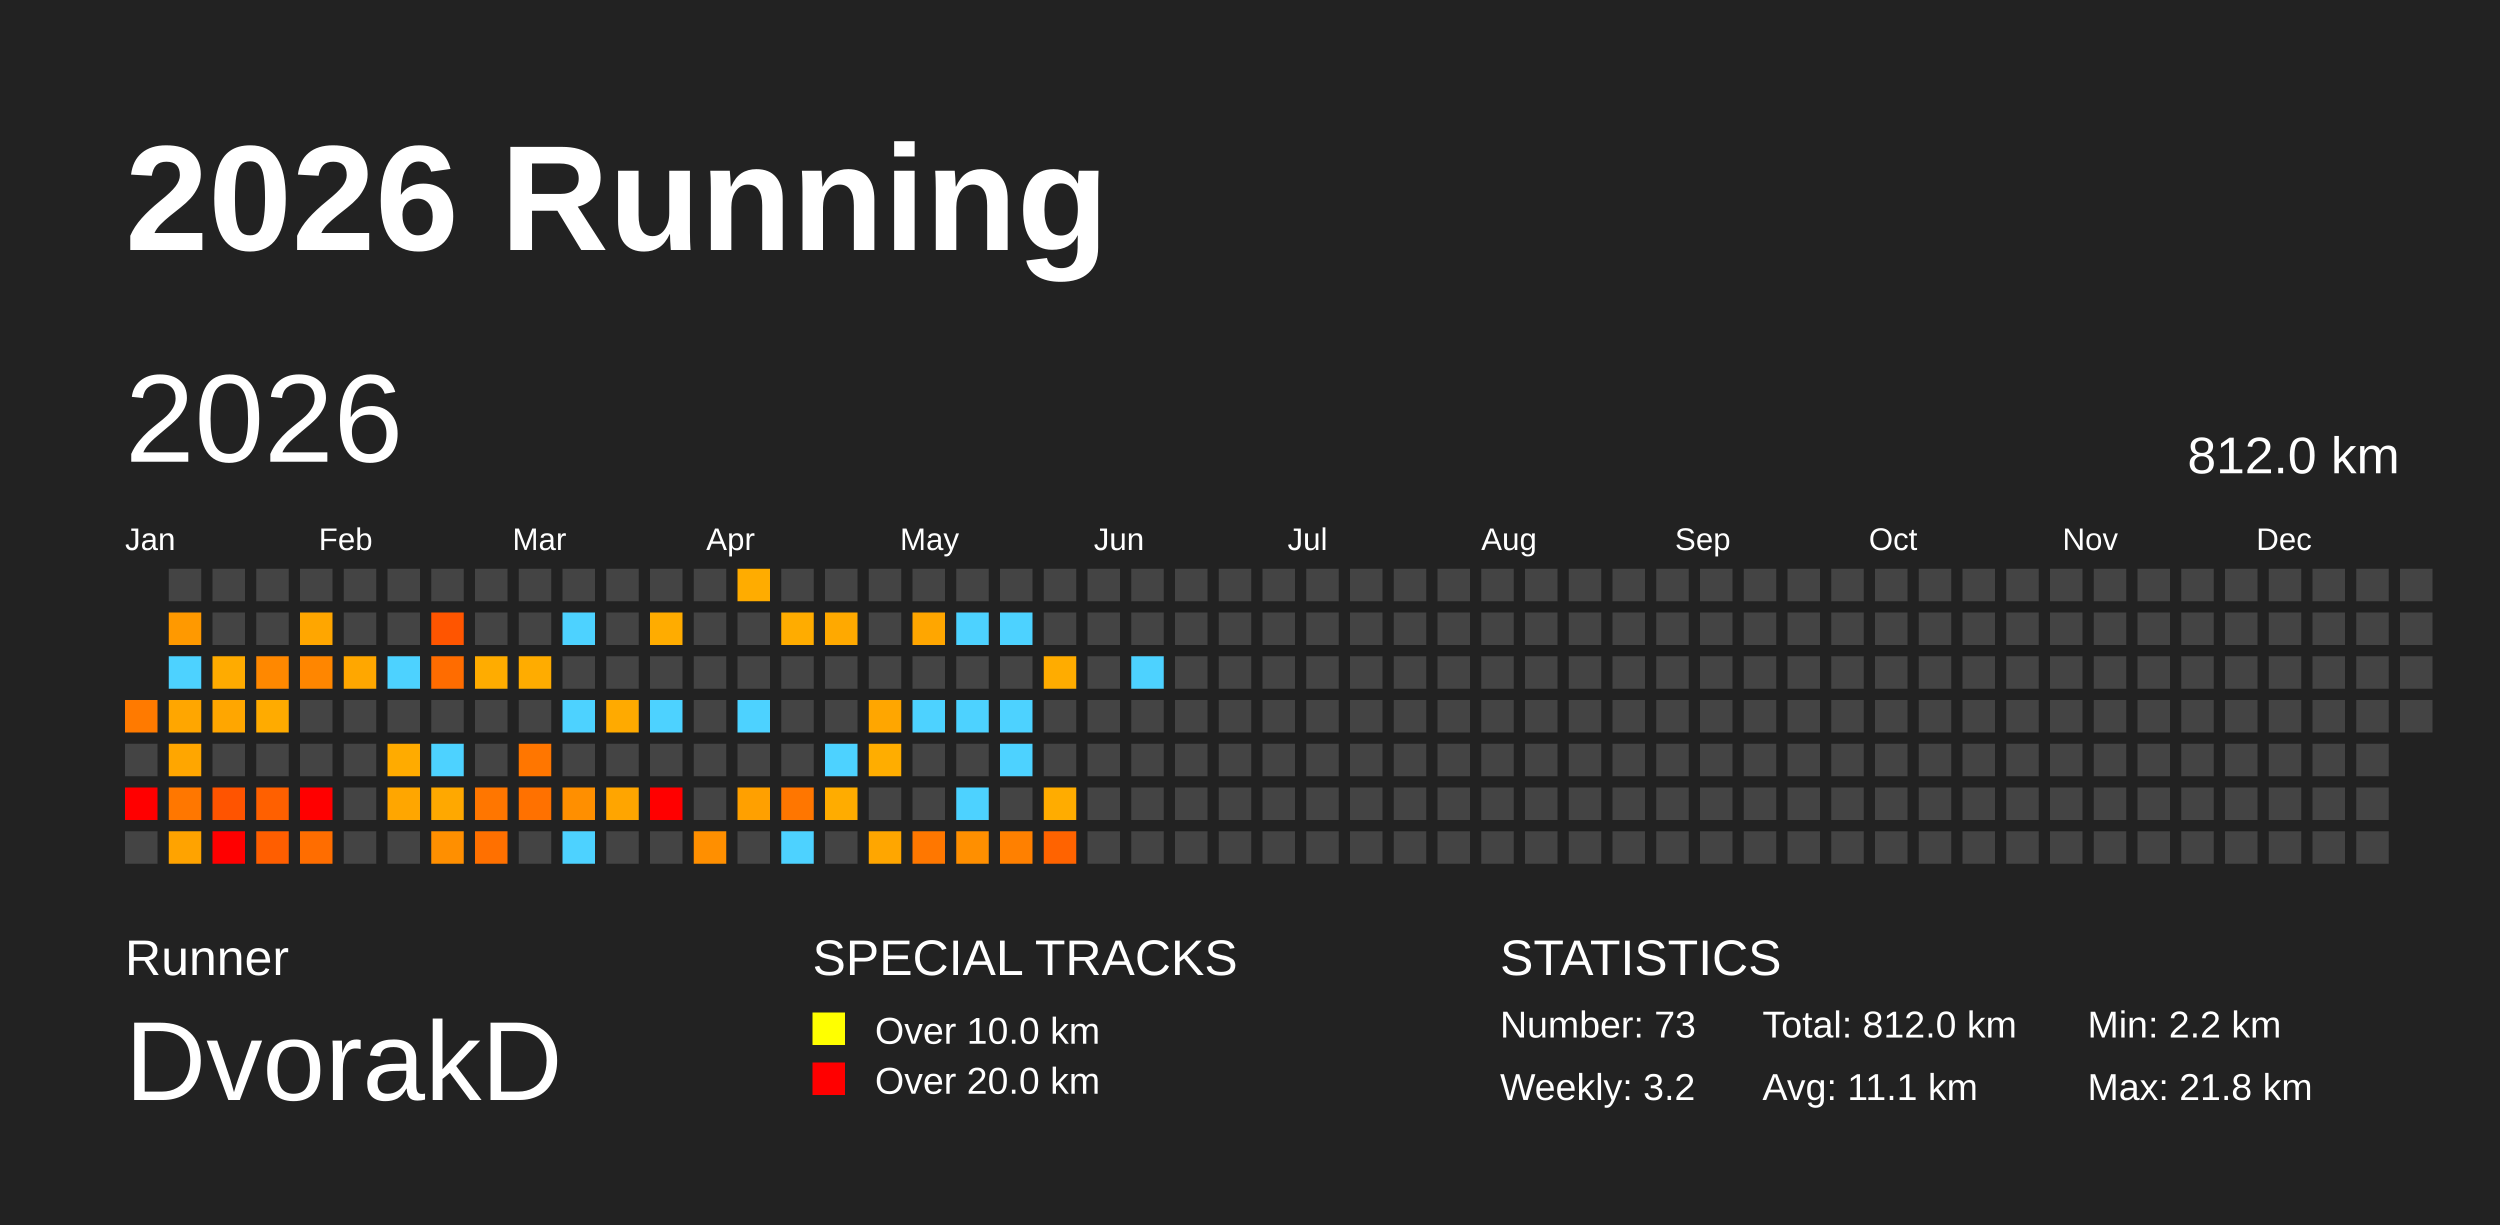
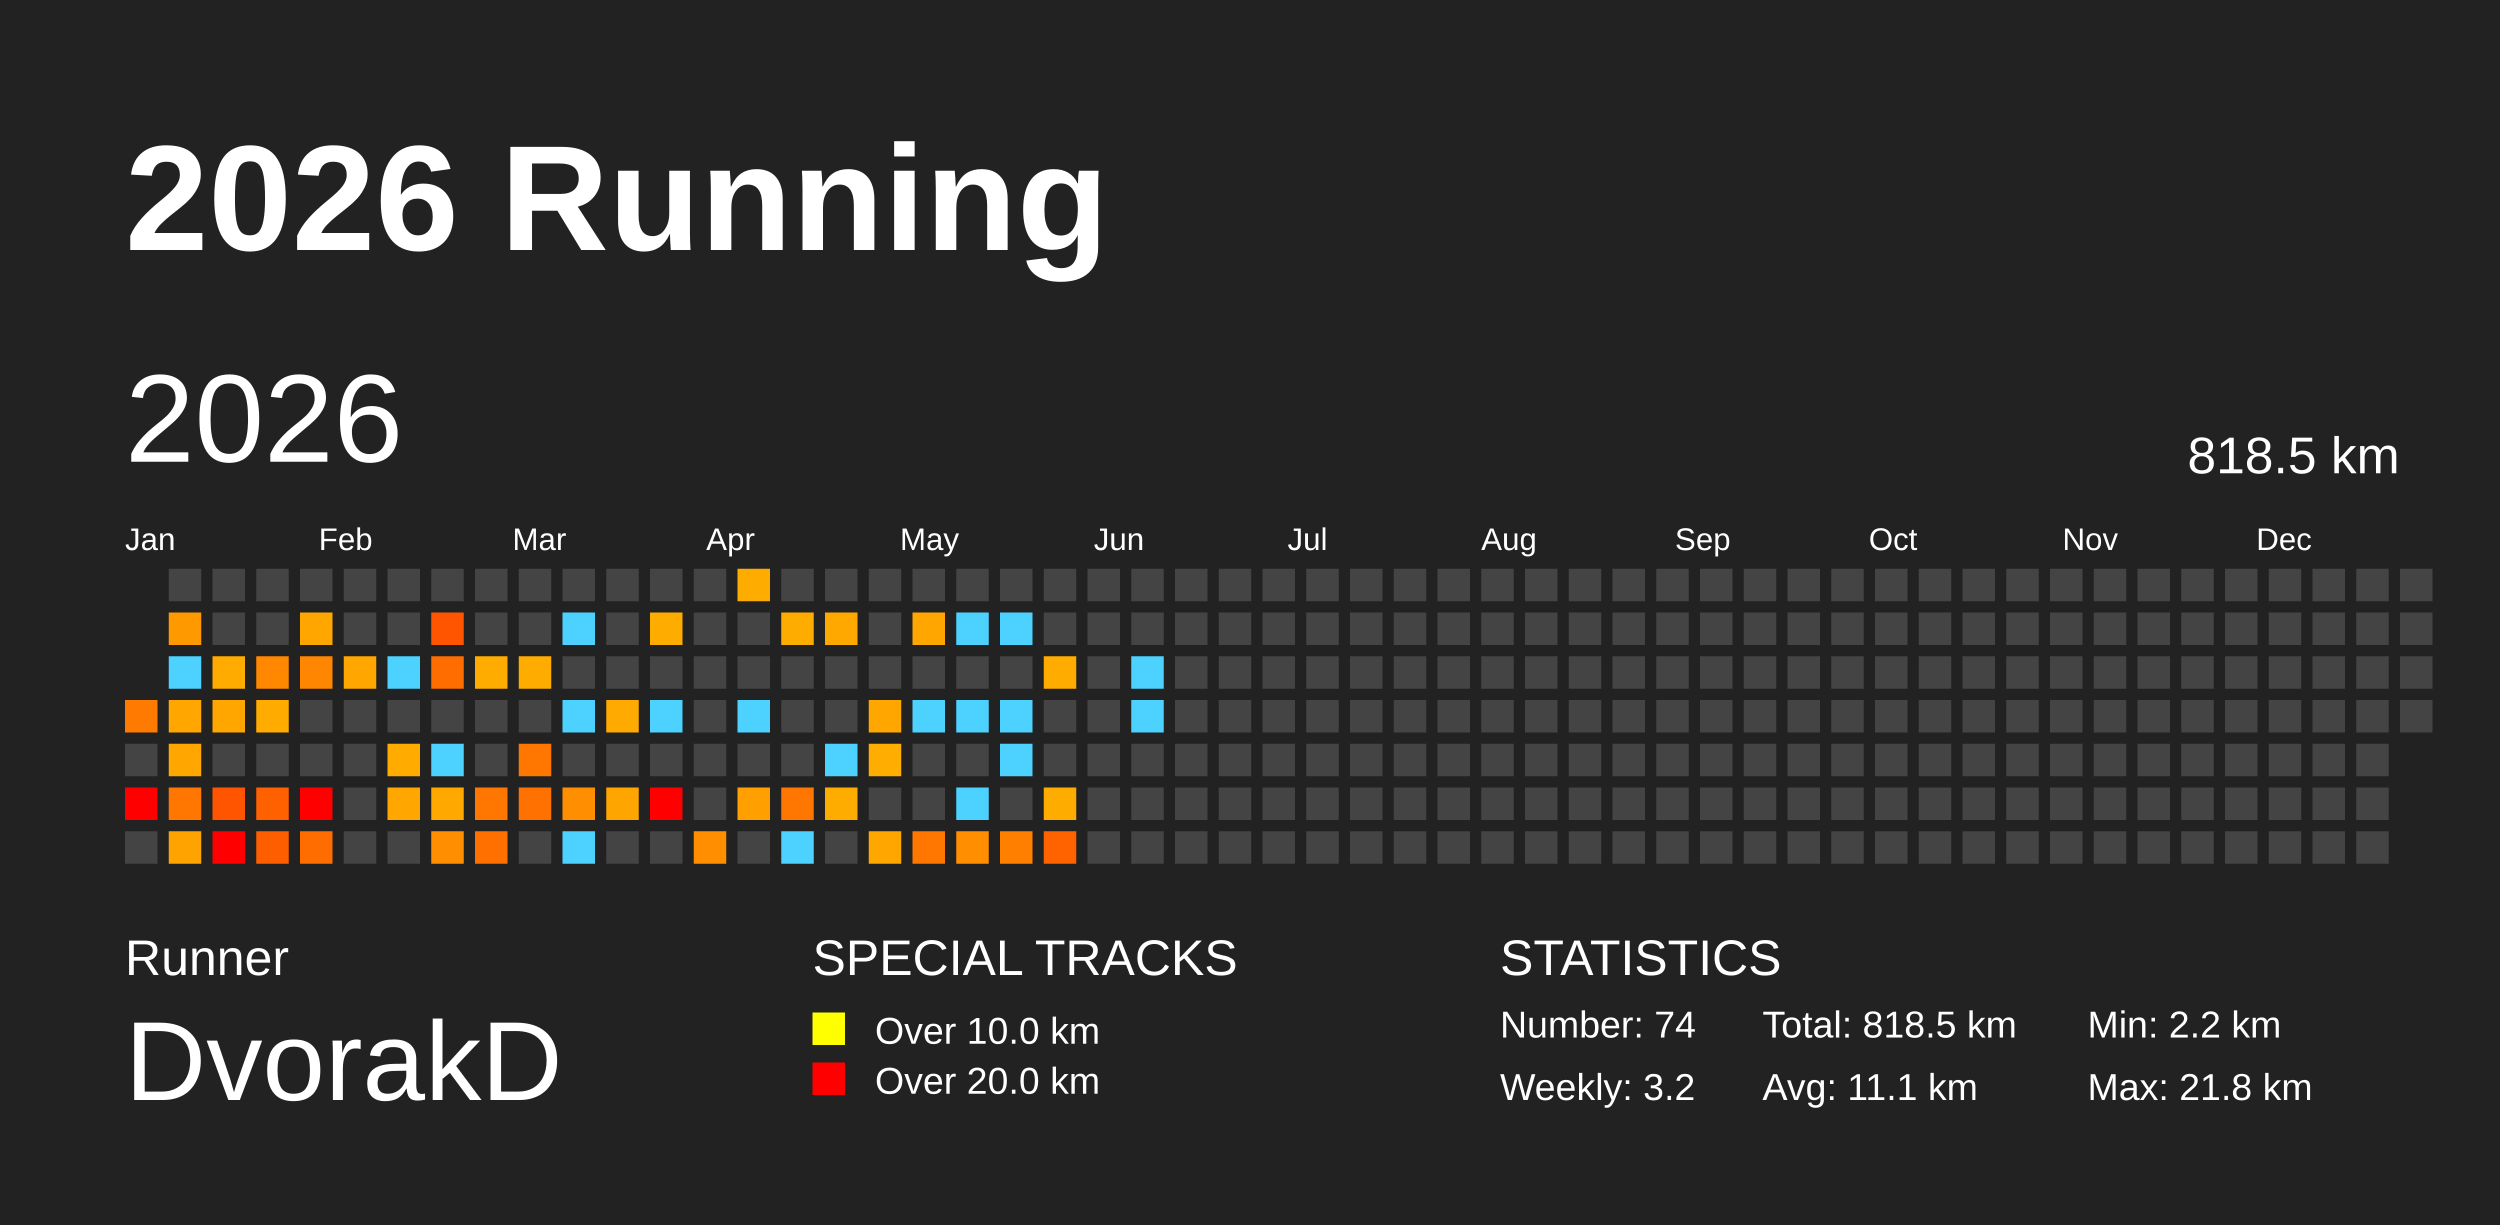
<svg xmlns="http://www.w3.org/2000/svg" baseProfile="full" height="98mm" version="1.1" viewBox="0,0,200,98" width="200mm">
  <defs />
  <rect fill="#222222" height="98" width="200" x="0" y="0" />
  <text fill="#FFFFFF" style="font-size:12px; font-family:Arial; font-weight:bold;" x="10" y="20">2026 Running</text>
  <text fill="#FFFFFF" style="font-size:4px; font-family:Arial" x="10" y="78">Runner</text>
  <text fill="#FFFFFF" style="font-size:9px; font-family:Arial" x="10" y="88">DvorakD</text>
  <text fill="#FFFFFF" style="font-size:4px; font-family:Arial" x="65" y="78">SPECIAL TRACKS</text>
  <rect fill="yellow" height="2.6" width="2.6" x="65" y="81" />
  <text fill="#FFFFFF" style="font-size:3px; font-family:Arial" x="70" y="83.5">Over 10.0 km</text>
  <rect fill="red" height="2.6" width="2.6" x="65" y="85" />
  <text fill="#FFFFFF" style="font-size:3px; font-family:Arial" x="70" y="87.5">Over 20.0 km</text>
  <text fill="#FFFFFF" style="font-size:4px; font-family:Arial" x="120" y="78">STATISTICS</text>
-   <text fill="#FFFFFF" style="font-size:3px; font-family:Arial" x="120" y="83">Number: 73</text>
+   <text fill="#FFFFFF" style="font-size:3px; font-family:Arial" x="120" y="83">Number: 74</text>
  <text fill="#FFFFFF" style="font-size:3px; font-family:Arial" x="120" y="88">Weekly: 3.2</text>
-   <text fill="#FFFFFF" style="font-size:3px; font-family:Arial" x="141" y="83">Total: 812.0 km</text>
+   <text fill="#FFFFFF" style="font-size:3px; font-family:Arial" x="141" y="83">Total: 818.5 km</text>
  <text fill="#FFFFFF" style="font-size:3px; font-family:Arial" x="141" y="88">Avg: 11.1 km</text>
  <text fill="#FFFFFF" style="font-size:3px; font-family:Arial" x="167" y="83">Min: 2.2 km</text>
  <text fill="#FFFFFF" style="font-size:3px; font-family:Arial" x="167" y="88">Max: 21.8 km</text>
  <text dominant-baseline="hanging" fill="#FFFFFF" style="font-size:10.0px; font-family:Arial;" x="10" y="30">2026</text>
-   <text dominant-baseline="hanging" fill="#FFFFFF" style="font-size:4.125px; font-family:Arial;" x="175" y="35">812.0 km</text>
+   <text dominant-baseline="hanging" fill="#FFFFFF" style="font-size:4.125px; font-family:Arial;" x="175" y="35">818.5 km</text>
  <text fill="#FFFFFF" style="font-size:2.5px; font-family:Arial" x="10.0" y="44">Jan</text>
  <text fill="#FFFFFF" style="font-size:2.5px; font-family:Arial" x="25.5" y="44">Feb</text>
  <text fill="#FFFFFF" style="font-size:2.5px; font-family:Arial" x="41.0" y="44">Mar</text>
  <text fill="#FFFFFF" style="font-size:2.5px; font-family:Arial" x="56.5" y="44">Apr</text>
  <text fill="#FFFFFF" style="font-size:2.5px; font-family:Arial" x="72.0" y="44">May</text>
  <text fill="#FFFFFF" style="font-size:2.5px; font-family:Arial" x="87.5" y="44">Jun</text>
  <text fill="#FFFFFF" style="font-size:2.5px; font-family:Arial" x="103.0" y="44">Jul</text>
  <text fill="#FFFFFF" style="font-size:2.5px; font-family:Arial" x="118.5" y="44">Aug</text>
  <text fill="#FFFFFF" style="font-size:2.5px; font-family:Arial" x="134.0" y="44">Sep</text>
  <text fill="#FFFFFF" style="font-size:2.5px; font-family:Arial" x="149.5" y="44">Oct</text>
  <text fill="#FFFFFF" style="font-size:2.5px; font-family:Arial" x="165.0" y="44">Nov</text>
  <text fill="#FFFFFF" style="font-size:2.5px; font-family:Arial" x="180.5" y="44">Dec</text>
  <rect fill="#ff7a00" height="2.6" width="2.6" x="10.0" y="56.0" />
  <rect fill="#444444" height="2.6" width="2.6" x="10.0" y="59.5" />
  <rect fill="red" height="2.6" width="2.6" x="10.0" y="63.0" />
  <rect fill="#444444" height="2.6" width="2.6" x="10.0" y="66.5" />
  <rect fill="#444444" height="2.6" width="2.6" x="13.5" y="45.5" />
  <rect fill="#ff9900" height="2.6" width="2.6" x="13.5" y="49.0" />
  <rect fill="#4dd2ff" height="2.6" width="2.6" x="13.5" y="52.5" />
  <rect fill="#ffa600" height="2.6" width="2.6" x="13.5" y="56.0" />
  <rect fill="#ffa600" height="2.6" width="2.6" x="13.5" y="59.5" />
  <rect fill="#ff7700" height="2.6" width="2.6" x="13.5" y="63.0" />
  <rect fill="#ffa300" height="2.6" width="2.6" x="13.5" y="66.5" />
  <rect fill="#444444" height="2.6" width="2.6" x="17.0" y="45.5" />
  <rect fill="#444444" height="2.6" width="2.6" x="17.0" y="49.0" />
  <rect fill="#ffab00" height="2.6" width="2.6" x="17.0" y="52.5" />
  <rect fill="#ffa600" height="2.6" width="2.6" x="17.0" y="56.0" />
  <rect fill="#444444" height="2.6" width="2.6" x="17.0" y="59.5" />
  <rect fill="#ff5400" height="2.6" width="2.6" x="17.0" y="63.0" />
  <rect fill="red" height="2.6" width="2.6" x="17.0" y="66.5" />
  <rect fill="#444444" height="2.6" width="2.6" x="20.5" y="45.5" />
  <rect fill="#444444" height="2.6" width="2.6" x="20.5" y="49.0" />
  <rect fill="#ff8800" height="2.6" width="2.6" x="20.5" y="52.5" />
  <rect fill="#ffab00" height="2.6" width="2.6" x="20.5" y="56.0" />
  <rect fill="#444444" height="2.6" width="2.6" x="20.5" y="59.5" />
  <rect fill="#ff6000" height="2.6" width="2.6" x="20.5" y="63.0" />
  <rect fill="#ff5e00" height="2.6" width="2.6" x="20.5" y="66.5" />
  <rect fill="#444444" height="2.6" width="2.6" x="24.0" y="45.5" />
  <rect fill="#ffa600" height="2.6" width="2.6" x="24.0" y="49.0" />
  <rect fill="#ff8600" height="2.6" width="2.6" x="24.0" y="52.5" />
  <rect fill="#444444" height="2.6" width="2.6" x="24.0" y="56.0" />
  <rect fill="#444444" height="2.6" width="2.6" x="24.0" y="59.5" />
  <rect fill="red" height="2.6" width="2.6" x="24.0" y="63.0" />
  <rect fill="#ff6d00" height="2.6" width="2.6" x="24.0" y="66.5" />
  <rect fill="#444444" height="2.6" width="2.6" x="27.5" y="45.5" />
  <rect fill="#444444" height="2.6" width="2.6" x="27.5" y="49.0" />
  <rect fill="#ffa700" height="2.6" width="2.6" x="27.5" y="52.5" />
  <rect fill="#444444" height="2.6" width="2.6" x="27.5" y="56.0" />
  <rect fill="#444444" height="2.6" width="2.6" x="27.5" y="59.5" />
  <rect fill="#444444" height="2.6" width="2.6" x="27.5" y="63.0" />
  <rect fill="#444444" height="2.6" width="2.6" x="27.5" y="66.5" />
  <rect fill="#444444" height="2.6" width="2.6" x="31.0" y="45.5" />
  <rect fill="#444444" height="2.6" width="2.6" x="31.0" y="49.0" />
  <rect fill="#4dd2ff" height="2.6" width="2.6" x="31.0" y="52.5" />
  <rect fill="#444444" height="2.6" width="2.6" x="31.0" y="56.0" />
  <rect fill="#ffab00" height="2.6" width="2.6" x="31.0" y="59.5" />
  <rect fill="#ffa600" height="2.6" width="2.6" x="31.0" y="63.0" />
  <rect fill="#444444" height="2.6" width="2.6" x="31.0" y="66.5" />
  <rect fill="#444444" height="2.6" width="2.6" x="34.5" y="45.5" />
  <rect fill="#ff5500" height="2.6" width="2.6" x="34.5" y="49.0" />
  <rect fill="#ff6c00" height="2.6" width="2.6" x="34.5" y="52.5" />
  <rect fill="#444444" height="2.6" width="2.6" x="34.5" y="56.0" />
  <rect fill="#4dd2ff" height="2.6" width="2.6" x="34.5" y="59.5" />
  <rect fill="#ffa800" height="2.6" width="2.6" x="34.5" y="63.0" />
  <rect fill="#ff8f00" height="2.6" width="2.6" x="34.5" y="66.5" />
  <rect fill="#444444" height="2.6" width="2.6" x="38.0" y="45.5" />
  <rect fill="#444444" height="2.6" width="2.6" x="38.0" y="49.0" />
  <rect fill="#ffac00" height="2.6" width="2.6" x="38.0" y="52.5" />
  <rect fill="#444444" height="2.6" width="2.6" x="38.0" y="56.0" />
  <rect fill="#444444" height="2.6" width="2.6" x="38.0" y="59.5" />
  <rect fill="#ff7600" height="2.6" width="2.6" x="38.0" y="63.0" />
  <rect fill="#ff7000" height="2.6" width="2.6" x="38.0" y="66.5" />
  <rect fill="#444444" height="2.6" width="2.6" x="41.5" y="45.5" />
  <rect fill="#444444" height="2.6" width="2.6" x="41.5" y="49.0" />
  <rect fill="#ffac00" height="2.6" width="2.6" x="41.5" y="52.5" />
  <rect fill="#444444" height="2.6" width="2.6" x="41.5" y="56.0" />
  <rect fill="#ff7600" height="2.6" width="2.6" x="41.5" y="59.5" />
  <rect fill="#ff7100" height="2.6" width="2.6" x="41.5" y="63.0" />
  <rect fill="#444444" height="2.6" width="2.6" x="41.5" y="66.5" />
  <rect fill="#444444" height="2.6" width="2.6" x="45.0" y="45.5" />
  <rect fill="#4dd2ff" height="2.6" width="2.6" x="45.0" y="49.0" />
  <rect fill="#444444" height="2.6" width="2.6" x="45.0" y="52.5" />
  <rect fill="#4dd2ff" height="2.6" width="2.6" x="45.0" y="56.0" />
  <rect fill="#444444" height="2.6" width="2.6" x="45.0" y="59.5" />
  <rect fill="#ff8f00" height="2.6" width="2.6" x="45.0" y="63.0" />
  <rect fill="#4dd2ff" height="2.6" width="2.6" x="45.0" y="66.5" />
  <rect fill="#444444" height="2.6" width="2.6" x="48.5" y="45.5" />
  <rect fill="#444444" height="2.6" width="2.6" x="48.5" y="49.0" />
  <rect fill="#444444" height="2.6" width="2.6" x="48.5" y="52.5" />
  <rect fill="#ffaa00" height="2.6" width="2.6" x="48.5" y="56.0" />
  <rect fill="#444444" height="2.6" width="2.6" x="48.5" y="59.5" />
  <rect fill="#ffa500" height="2.6" width="2.6" x="48.5" y="63.0" />
  <rect fill="#444444" height="2.6" width="2.6" x="48.5" y="66.5" />
  <rect fill="#444444" height="2.6" width="2.6" x="52.0" y="45.5" />
  <rect fill="#ffac00" height="2.6" width="2.6" x="52.0" y="49.0" />
  <rect fill="#444444" height="2.6" width="2.6" x="52.0" y="52.5" />
  <rect fill="#4dd2ff" height="2.6" width="2.6" x="52.0" y="56.0" />
  <rect fill="#444444" height="2.6" width="2.6" x="52.0" y="59.5" />
  <rect fill="red" height="2.6" width="2.6" x="52.0" y="63.0" />
  <rect fill="#444444" height="2.6" width="2.6" x="52.0" y="66.5" />
  <rect fill="#444444" height="2.6" width="2.6" x="55.5" y="45.5" />
  <rect fill="#444444" height="2.6" width="2.6" x="55.5" y="49.0" />
  <rect fill="#444444" height="2.6" width="2.6" x="55.5" y="52.5" />
  <rect fill="#444444" height="2.6" width="2.6" x="55.5" y="56.0" />
  <rect fill="#444444" height="2.6" width="2.6" x="55.5" y="59.5" />
  <rect fill="#444444" height="2.6" width="2.6" x="55.5" y="63.0" />
  <rect fill="#ff8f00" height="2.6" width="2.6" x="55.5" y="66.5" />
  <rect fill="#ffac00" height="2.6" width="2.6" x="59.0" y="45.5" />
  <rect fill="#444444" height="2.6" width="2.6" x="59.0" y="49.0" />
  <rect fill="#444444" height="2.6" width="2.6" x="59.0" y="52.5" />
  <rect fill="#4dd2ff" height="2.6" width="2.6" x="59.0" y="56.0" />
  <rect fill="#444444" height="2.6" width="2.6" x="59.0" y="59.5" />
  <rect fill="#ffa000" height="2.6" width="2.6" x="59.0" y="63.0" />
  <rect fill="#444444" height="2.6" width="2.6" x="59.0" y="66.5" />
  <rect fill="#444444" height="2.6" width="2.6" x="62.5" y="45.5" />
  <rect fill="#ffac00" height="2.6" width="2.6" x="62.5" y="49.0" />
  <rect fill="#444444" height="2.6" width="2.6" x="62.5" y="52.5" />
  <rect fill="#444444" height="2.6" width="2.6" x="62.5" y="56.0" />
  <rect fill="#444444" height="2.6" width="2.6" x="62.5" y="59.5" />
  <rect fill="#ff7600" height="2.6" width="2.6" x="62.5" y="63.0" />
  <rect fill="#4dd2ff" height="2.6" width="2.6" x="62.5" y="66.5" />
  <rect fill="#444444" height="2.6" width="2.6" x="66.0" y="45.5" />
  <rect fill="#ffa900" height="2.6" width="2.6" x="66.0" y="49.0" />
  <rect fill="#444444" height="2.6" width="2.6" x="66.0" y="52.5" />
  <rect fill="#444444" height="2.6" width="2.6" x="66.0" y="56.0" />
  <rect fill="#4dd2ff" height="2.6" width="2.6" x="66.0" y="59.5" />
  <rect fill="#ffac00" height="2.6" width="2.6" x="66.0" y="63.0" />
  <rect fill="#444444" height="2.6" width="2.6" x="66.0" y="66.5" />
  <rect fill="#444444" height="2.6" width="2.6" x="69.5" y="45.5" />
  <rect fill="#444444" height="2.6" width="2.6" x="69.5" y="49.0" />
  <rect fill="#444444" height="2.6" width="2.6" x="69.5" y="52.5" />
  <rect fill="#ffa600" height="2.6" width="2.6" x="69.5" y="56.0" />
  <rect fill="#ffad00" height="2.6" width="2.6" x="69.5" y="59.5" />
  <rect fill="#444444" height="2.6" width="2.6" x="69.5" y="63.0" />
  <rect fill="#ffa600" height="2.6" width="2.6" x="69.5" y="66.5" />
  <rect fill="#444444" height="2.6" width="2.6" x="73.0" y="45.5" />
  <rect fill="#ffa600" height="2.6" width="2.6" x="73.0" y="49.0" />
  <rect fill="#444444" height="2.6" width="2.6" x="73.0" y="52.5" />
  <rect fill="#4dd2ff" height="2.6" width="2.6" x="73.0" y="56.0" />
  <rect fill="#444444" height="2.6" width="2.6" x="73.0" y="59.5" />
  <rect fill="#444444" height="2.6" width="2.6" x="73.0" y="63.0" />
  <rect fill="#ff7700" height="2.6" width="2.6" x="73.0" y="66.5" />
  <rect fill="#444444" height="2.6" width="2.6" x="76.5" y="45.5" />
  <rect fill="#4dd2ff" height="2.6" width="2.6" x="76.5" y="49.0" />
  <rect fill="#444444" height="2.6" width="2.6" x="76.5" y="52.5" />
  <rect fill="#4dd2ff" height="2.6" width="2.6" x="76.5" y="56.0" />
  <rect fill="#444444" height="2.6" width="2.6" x="76.5" y="59.5" />
  <rect fill="#4dd2ff" height="2.6" width="2.6" x="76.5" y="63.0" />
  <rect fill="#ff8f00" height="2.6" width="2.6" x="76.5" y="66.5" />
  <rect fill="#444444" height="2.6" width="2.6" x="80.0" y="45.5" />
  <rect fill="#4dd2ff" height="2.6" width="2.6" x="80.0" y="49.0" />
  <rect fill="#444444" height="2.6" width="2.6" x="80.0" y="52.5" />
  <rect fill="#4dd2ff" height="2.6" width="2.6" x="80.0" y="56.0" />
  <rect fill="#4dd2ff" height="2.6" width="2.6" x="80.0" y="59.5" />
  <rect fill="#444444" height="2.6" width="2.6" x="80.0" y="63.0" />
  <rect fill="#ff8000" height="2.6" width="2.6" x="80.0" y="66.5" />
  <rect fill="#444444" height="2.6" width="2.6" x="83.5" y="45.5" />
  <rect fill="#444444" height="2.6" width="2.6" x="83.5" y="49.0" />
  <rect fill="#ffac00" height="2.6" width="2.6" x="83.5" y="52.5" />
  <rect fill="#444444" height="2.6" width="2.6" x="83.5" y="56.0" />
  <rect fill="#444444" height="2.6" width="2.6" x="83.5" y="59.5" />
  <rect fill="#ffac00" height="2.6" width="2.6" x="83.5" y="63.0" />
  <rect fill="#ff6300" height="2.6" width="2.6" x="83.5" y="66.5" />
  <rect fill="#444444" height="2.6" width="2.6" x="87.0" y="45.5" />
  <rect fill="#444444" height="2.6" width="2.6" x="87.0" y="49.0" />
  <rect fill="#444444" height="2.6" width="2.6" x="87.0" y="52.5" />
  <rect fill="#444444" height="2.6" width="2.6" x="87.0" y="56.0" />
  <rect fill="#444444" height="2.6" width="2.6" x="87.0" y="59.5" />
  <rect fill="#444444" height="2.6" width="2.6" x="87.0" y="63.0" />
  <rect fill="#444444" height="2.6" width="2.6" x="87.0" y="66.5" />
  <rect fill="#444444" height="2.6" width="2.6" x="90.5" y="45.5" />
  <rect fill="#444444" height="2.6" width="2.6" x="90.5" y="49.0" />
  <rect fill="#4dd2ff" height="2.6" width="2.6" x="90.5" y="52.5" />
-   <rect fill="#444444" height="2.6" width="2.6" x="90.5" y="56.0" />
+   <rect fill="#4dd2ff" height="2.6" width="2.6" x="90.5" y="56.0" />
  <rect fill="#444444" height="2.6" width="2.6" x="90.5" y="59.5" />
  <rect fill="#444444" height="2.6" width="2.6" x="90.5" y="63.0" />
  <rect fill="#444444" height="2.6" width="2.6" x="90.5" y="66.5" />
  <rect fill="#444444" height="2.6" width="2.6" x="94.0" y="45.5" />
  <rect fill="#444444" height="2.6" width="2.6" x="94.0" y="49.0" />
  <rect fill="#444444" height="2.6" width="2.6" x="94.0" y="52.5" />
  <rect fill="#444444" height="2.6" width="2.6" x="94.0" y="56.0" />
  <rect fill="#444444" height="2.6" width="2.6" x="94.0" y="59.5" />
  <rect fill="#444444" height="2.6" width="2.6" x="94.0" y="63.0" />
  <rect fill="#444444" height="2.6" width="2.6" x="94.0" y="66.5" />
  <rect fill="#444444" height="2.6" width="2.6" x="97.5" y="45.5" />
  <rect fill="#444444" height="2.6" width="2.6" x="97.5" y="49.0" />
  <rect fill="#444444" height="2.6" width="2.6" x="97.5" y="52.5" />
  <rect fill="#444444" height="2.6" width="2.6" x="97.5" y="56.0" />
  <rect fill="#444444" height="2.6" width="2.6" x="97.5" y="59.5" />
  <rect fill="#444444" height="2.6" width="2.6" x="97.5" y="63.0" />
  <rect fill="#444444" height="2.6" width="2.6" x="97.5" y="66.5" />
  <rect fill="#444444" height="2.6" width="2.6" x="101.0" y="45.5" />
  <rect fill="#444444" height="2.6" width="2.6" x="101.0" y="49.0" />
  <rect fill="#444444" height="2.6" width="2.6" x="101.0" y="52.5" />
  <rect fill="#444444" height="2.6" width="2.6" x="101.0" y="56.0" />
  <rect fill="#444444" height="2.6" width="2.6" x="101.0" y="59.5" />
  <rect fill="#444444" height="2.6" width="2.6" x="101.0" y="63.0" />
  <rect fill="#444444" height="2.6" width="2.6" x="101.0" y="66.5" />
  <rect fill="#444444" height="2.6" width="2.6" x="104.5" y="45.5" />
  <rect fill="#444444" height="2.6" width="2.6" x="104.5" y="49.0" />
  <rect fill="#444444" height="2.6" width="2.6" x="104.5" y="52.5" />
  <rect fill="#444444" height="2.6" width="2.6" x="104.5" y="56.0" />
  <rect fill="#444444" height="2.6" width="2.6" x="104.5" y="59.5" />
  <rect fill="#444444" height="2.6" width="2.6" x="104.5" y="63.0" />
  <rect fill="#444444" height="2.6" width="2.6" x="104.5" y="66.5" />
  <rect fill="#444444" height="2.6" width="2.6" x="108.0" y="45.5" />
  <rect fill="#444444" height="2.6" width="2.6" x="108.0" y="49.0" />
  <rect fill="#444444" height="2.6" width="2.6" x="108.0" y="52.5" />
  <rect fill="#444444" height="2.6" width="2.6" x="108.0" y="56.0" />
  <rect fill="#444444" height="2.6" width="2.6" x="108.0" y="59.5" />
  <rect fill="#444444" height="2.6" width="2.6" x="108.0" y="63.0" />
  <rect fill="#444444" height="2.6" width="2.6" x="108.0" y="66.5" />
  <rect fill="#444444" height="2.6" width="2.6" x="111.5" y="45.5" />
  <rect fill="#444444" height="2.6" width="2.6" x="111.5" y="49.0" />
  <rect fill="#444444" height="2.6" width="2.6" x="111.5" y="52.5" />
  <rect fill="#444444" height="2.6" width="2.6" x="111.5" y="56.0" />
  <rect fill="#444444" height="2.6" width="2.6" x="111.5" y="59.5" />
  <rect fill="#444444" height="2.6" width="2.6" x="111.5" y="63.0" />
  <rect fill="#444444" height="2.6" width="2.6" x="111.5" y="66.5" />
  <rect fill="#444444" height="2.6" width="2.6" x="115.0" y="45.5" />
  <rect fill="#444444" height="2.6" width="2.6" x="115.0" y="49.0" />
  <rect fill="#444444" height="2.6" width="2.6" x="115.0" y="52.5" />
  <rect fill="#444444" height="2.6" width="2.6" x="115.0" y="56.0" />
  <rect fill="#444444" height="2.6" width="2.6" x="115.0" y="59.5" />
  <rect fill="#444444" height="2.6" width="2.6" x="115.0" y="63.0" />
  <rect fill="#444444" height="2.6" width="2.6" x="115.0" y="66.5" />
  <rect fill="#444444" height="2.6" width="2.6" x="118.5" y="45.5" />
  <rect fill="#444444" height="2.6" width="2.6" x="118.5" y="49.0" />
  <rect fill="#444444" height="2.6" width="2.6" x="118.5" y="52.5" />
  <rect fill="#444444" height="2.6" width="2.6" x="118.5" y="56.0" />
  <rect fill="#444444" height="2.6" width="2.6" x="118.5" y="59.5" />
  <rect fill="#444444" height="2.6" width="2.6" x="118.5" y="63.0" />
  <rect fill="#444444" height="2.6" width="2.6" x="118.5" y="66.5" />
  <rect fill="#444444" height="2.6" width="2.6" x="122.0" y="45.5" />
  <rect fill="#444444" height="2.6" width="2.6" x="122.0" y="49.0" />
  <rect fill="#444444" height="2.6" width="2.6" x="122.0" y="52.5" />
  <rect fill="#444444" height="2.6" width="2.6" x="122.0" y="56.0" />
  <rect fill="#444444" height="2.6" width="2.6" x="122.0" y="59.5" />
  <rect fill="#444444" height="2.6" width="2.6" x="122.0" y="63.0" />
  <rect fill="#444444" height="2.6" width="2.6" x="122.0" y="66.5" />
  <rect fill="#444444" height="2.6" width="2.6" x="125.5" y="45.5" />
  <rect fill="#444444" height="2.6" width="2.6" x="125.5" y="49.0" />
  <rect fill="#444444" height="2.6" width="2.6" x="125.5" y="52.5" />
  <rect fill="#444444" height="2.6" width="2.6" x="125.5" y="56.0" />
  <rect fill="#444444" height="2.6" width="2.6" x="125.5" y="59.5" />
  <rect fill="#444444" height="2.6" width="2.6" x="125.5" y="63.0" />
  <rect fill="#444444" height="2.6" width="2.6" x="125.5" y="66.5" />
  <rect fill="#444444" height="2.6" width="2.6" x="129.0" y="45.5" />
  <rect fill="#444444" height="2.6" width="2.6" x="129.0" y="49.0" />
  <rect fill="#444444" height="2.6" width="2.6" x="129.0" y="52.5" />
  <rect fill="#444444" height="2.6" width="2.6" x="129.0" y="56.0" />
  <rect fill="#444444" height="2.6" width="2.6" x="129.0" y="59.5" />
  <rect fill="#444444" height="2.6" width="2.6" x="129.0" y="63.0" />
  <rect fill="#444444" height="2.6" width="2.6" x="129.0" y="66.5" />
  <rect fill="#444444" height="2.6" width="2.6" x="132.5" y="45.5" />
  <rect fill="#444444" height="2.6" width="2.6" x="132.5" y="49.0" />
  <rect fill="#444444" height="2.6" width="2.6" x="132.5" y="52.5" />
  <rect fill="#444444" height="2.6" width="2.6" x="132.5" y="56.0" />
  <rect fill="#444444" height="2.6" width="2.6" x="132.5" y="59.5" />
  <rect fill="#444444" height="2.6" width="2.6" x="132.5" y="63.0" />
  <rect fill="#444444" height="2.6" width="2.6" x="132.5" y="66.5" />
  <rect fill="#444444" height="2.6" width="2.6" x="136.0" y="45.5" />
  <rect fill="#444444" height="2.6" width="2.6" x="136.0" y="49.0" />
  <rect fill="#444444" height="2.6" width="2.6" x="136.0" y="52.5" />
  <rect fill="#444444" height="2.6" width="2.6" x="136.0" y="56.0" />
  <rect fill="#444444" height="2.6" width="2.6" x="136.0" y="59.5" />
  <rect fill="#444444" height="2.6" width="2.6" x="136.0" y="63.0" />
  <rect fill="#444444" height="2.6" width="2.6" x="136.0" y="66.5" />
  <rect fill="#444444" height="2.6" width="2.6" x="139.5" y="45.5" />
  <rect fill="#444444" height="2.6" width="2.6" x="139.5" y="49.0" />
  <rect fill="#444444" height="2.6" width="2.6" x="139.5" y="52.5" />
  <rect fill="#444444" height="2.6" width="2.6" x="139.5" y="56.0" />
  <rect fill="#444444" height="2.6" width="2.6" x="139.5" y="59.5" />
  <rect fill="#444444" height="2.6" width="2.6" x="139.5" y="63.0" />
  <rect fill="#444444" height="2.6" width="2.6" x="139.5" y="66.5" />
  <rect fill="#444444" height="2.6" width="2.6" x="143.0" y="45.5" />
  <rect fill="#444444" height="2.6" width="2.6" x="143.0" y="49.0" />
  <rect fill="#444444" height="2.6" width="2.6" x="143.0" y="52.5" />
  <rect fill="#444444" height="2.6" width="2.6" x="143.0" y="56.0" />
  <rect fill="#444444" height="2.6" width="2.6" x="143.0" y="59.5" />
  <rect fill="#444444" height="2.6" width="2.6" x="143.0" y="63.0" />
  <rect fill="#444444" height="2.6" width="2.6" x="143.0" y="66.5" />
  <rect fill="#444444" height="2.6" width="2.6" x="146.5" y="45.5" />
  <rect fill="#444444" height="2.6" width="2.6" x="146.5" y="49.0" />
  <rect fill="#444444" height="2.6" width="2.6" x="146.5" y="52.5" />
  <rect fill="#444444" height="2.6" width="2.6" x="146.5" y="56.0" />
  <rect fill="#444444" height="2.6" width="2.6" x="146.5" y="59.5" />
  <rect fill="#444444" height="2.6" width="2.6" x="146.5" y="63.0" />
  <rect fill="#444444" height="2.6" width="2.6" x="146.5" y="66.5" />
  <rect fill="#444444" height="2.6" width="2.6" x="150.0" y="45.5" />
  <rect fill="#444444" height="2.6" width="2.6" x="150.0" y="49.0" />
  <rect fill="#444444" height="2.6" width="2.6" x="150.0" y="52.5" />
  <rect fill="#444444" height="2.6" width="2.6" x="150.0" y="56.0" />
  <rect fill="#444444" height="2.6" width="2.6" x="150.0" y="59.5" />
  <rect fill="#444444" height="2.6" width="2.6" x="150.0" y="63.0" />
  <rect fill="#444444" height="2.6" width="2.6" x="150.0" y="66.5" />
  <rect fill="#444444" height="2.6" width="2.6" x="153.5" y="45.5" />
  <rect fill="#444444" height="2.6" width="2.6" x="153.5" y="49.0" />
  <rect fill="#444444" height="2.6" width="2.6" x="153.5" y="52.5" />
  <rect fill="#444444" height="2.6" width="2.6" x="153.5" y="56.0" />
  <rect fill="#444444" height="2.6" width="2.6" x="153.5" y="59.5" />
  <rect fill="#444444" height="2.6" width="2.6" x="153.5" y="63.0" />
  <rect fill="#444444" height="2.6" width="2.6" x="153.5" y="66.5" />
  <rect fill="#444444" height="2.6" width="2.6" x="157.0" y="45.5" />
  <rect fill="#444444" height="2.6" width="2.6" x="157.0" y="49.0" />
  <rect fill="#444444" height="2.6" width="2.6" x="157.0" y="52.5" />
  <rect fill="#444444" height="2.6" width="2.6" x="157.0" y="56.0" />
  <rect fill="#444444" height="2.6" width="2.6" x="157.0" y="59.5" />
  <rect fill="#444444" height="2.6" width="2.6" x="157.0" y="63.0" />
  <rect fill="#444444" height="2.6" width="2.6" x="157.0" y="66.5" />
  <rect fill="#444444" height="2.6" width="2.6" x="160.5" y="45.5" />
  <rect fill="#444444" height="2.6" width="2.6" x="160.5" y="49.0" />
  <rect fill="#444444" height="2.6" width="2.6" x="160.5" y="52.5" />
  <rect fill="#444444" height="2.6" width="2.6" x="160.5" y="56.0" />
  <rect fill="#444444" height="2.6" width="2.6" x="160.5" y="59.5" />
  <rect fill="#444444" height="2.6" width="2.6" x="160.5" y="63.0" />
  <rect fill="#444444" height="2.6" width="2.6" x="160.5" y="66.5" />
  <rect fill="#444444" height="2.6" width="2.6" x="164.0" y="45.5" />
  <rect fill="#444444" height="2.6" width="2.6" x="164.0" y="49.0" />
  <rect fill="#444444" height="2.6" width="2.6" x="164.0" y="52.5" />
  <rect fill="#444444" height="2.6" width="2.6" x="164.0" y="56.0" />
  <rect fill="#444444" height="2.6" width="2.6" x="164.0" y="59.5" />
  <rect fill="#444444" height="2.6" width="2.6" x="164.0" y="63.0" />
  <rect fill="#444444" height="2.6" width="2.6" x="164.0" y="66.5" />
  <rect fill="#444444" height="2.6" width="2.6" x="167.5" y="45.5" />
  <rect fill="#444444" height="2.6" width="2.6" x="167.5" y="49.0" />
  <rect fill="#444444" height="2.6" width="2.6" x="167.5" y="52.5" />
  <rect fill="#444444" height="2.6" width="2.6" x="167.5" y="56.0" />
  <rect fill="#444444" height="2.6" width="2.6" x="167.5" y="59.5" />
  <rect fill="#444444" height="2.6" width="2.6" x="167.5" y="63.0" />
  <rect fill="#444444" height="2.6" width="2.6" x="167.5" y="66.5" />
  <rect fill="#444444" height="2.6" width="2.6" x="171.0" y="45.5" />
  <rect fill="#444444" height="2.6" width="2.6" x="171.0" y="49.0" />
  <rect fill="#444444" height="2.6" width="2.6" x="171.0" y="52.5" />
  <rect fill="#444444" height="2.6" width="2.6" x="171.0" y="56.0" />
  <rect fill="#444444" height="2.6" width="2.6" x="171.0" y="59.5" />
  <rect fill="#444444" height="2.6" width="2.6" x="171.0" y="63.0" />
  <rect fill="#444444" height="2.6" width="2.6" x="171.0" y="66.5" />
  <rect fill="#444444" height="2.6" width="2.6" x="174.5" y="45.5" />
  <rect fill="#444444" height="2.6" width="2.6" x="174.5" y="49.0" />
  <rect fill="#444444" height="2.6" width="2.6" x="174.5" y="52.5" />
  <rect fill="#444444" height="2.6" width="2.6" x="174.5" y="56.0" />
  <rect fill="#444444" height="2.6" width="2.6" x="174.5" y="59.5" />
  <rect fill="#444444" height="2.6" width="2.6" x="174.5" y="63.0" />
  <rect fill="#444444" height="2.6" width="2.6" x="174.5" y="66.5" />
  <rect fill="#444444" height="2.6" width="2.6" x="178.0" y="45.5" />
  <rect fill="#444444" height="2.6" width="2.6" x="178.0" y="49.0" />
  <rect fill="#444444" height="2.6" width="2.6" x="178.0" y="52.5" />
  <rect fill="#444444" height="2.6" width="2.6" x="178.0" y="56.0" />
  <rect fill="#444444" height="2.6" width="2.6" x="178.0" y="59.5" />
  <rect fill="#444444" height="2.6" width="2.6" x="178.0" y="63.0" />
  <rect fill="#444444" height="2.6" width="2.6" x="178.0" y="66.5" />
  <rect fill="#444444" height="2.6" width="2.6" x="181.5" y="45.5" />
  <rect fill="#444444" height="2.6" width="2.6" x="181.5" y="49.0" />
  <rect fill="#444444" height="2.6" width="2.6" x="181.5" y="52.5" />
  <rect fill="#444444" height="2.6" width="2.6" x="181.5" y="56.0" />
  <rect fill="#444444" height="2.6" width="2.6" x="181.5" y="59.5" />
  <rect fill="#444444" height="2.6" width="2.6" x="181.5" y="63.0" />
  <rect fill="#444444" height="2.6" width="2.6" x="181.5" y="66.5" />
  <rect fill="#444444" height="2.6" width="2.6" x="185.0" y="45.5" />
  <rect fill="#444444" height="2.6" width="2.6" x="185.0" y="49.0" />
  <rect fill="#444444" height="2.6" width="2.6" x="185.0" y="52.5" />
  <rect fill="#444444" height="2.6" width="2.6" x="185.0" y="56.0" />
  <rect fill="#444444" height="2.6" width="2.6" x="185.0" y="59.5" />
  <rect fill="#444444" height="2.6" width="2.6" x="185.0" y="63.0" />
  <rect fill="#444444" height="2.6" width="2.6" x="185.0" y="66.5" />
  <rect fill="#444444" height="2.6" width="2.6" x="188.5" y="45.5" />
  <rect fill="#444444" height="2.6" width="2.6" x="188.5" y="49.0" />
  <rect fill="#444444" height="2.6" width="2.6" x="188.5" y="52.5" />
  <rect fill="#444444" height="2.6" width="2.6" x="188.5" y="56.0" />
  <rect fill="#444444" height="2.6" width="2.6" x="188.5" y="59.5" />
  <rect fill="#444444" height="2.6" width="2.6" x="188.5" y="63.0" />
  <rect fill="#444444" height="2.6" width="2.6" x="188.5" y="66.5" />
  <rect fill="#444444" height="2.6" width="2.6" x="192.0" y="45.5" />
  <rect fill="#444444" height="2.6" width="2.6" x="192.0" y="49.0" />
  <rect fill="#444444" height="2.6" width="2.6" x="192.0" y="52.5" />
  <rect fill="#444444" height="2.6" width="2.6" x="192.0" y="56.0" />
</svg>
